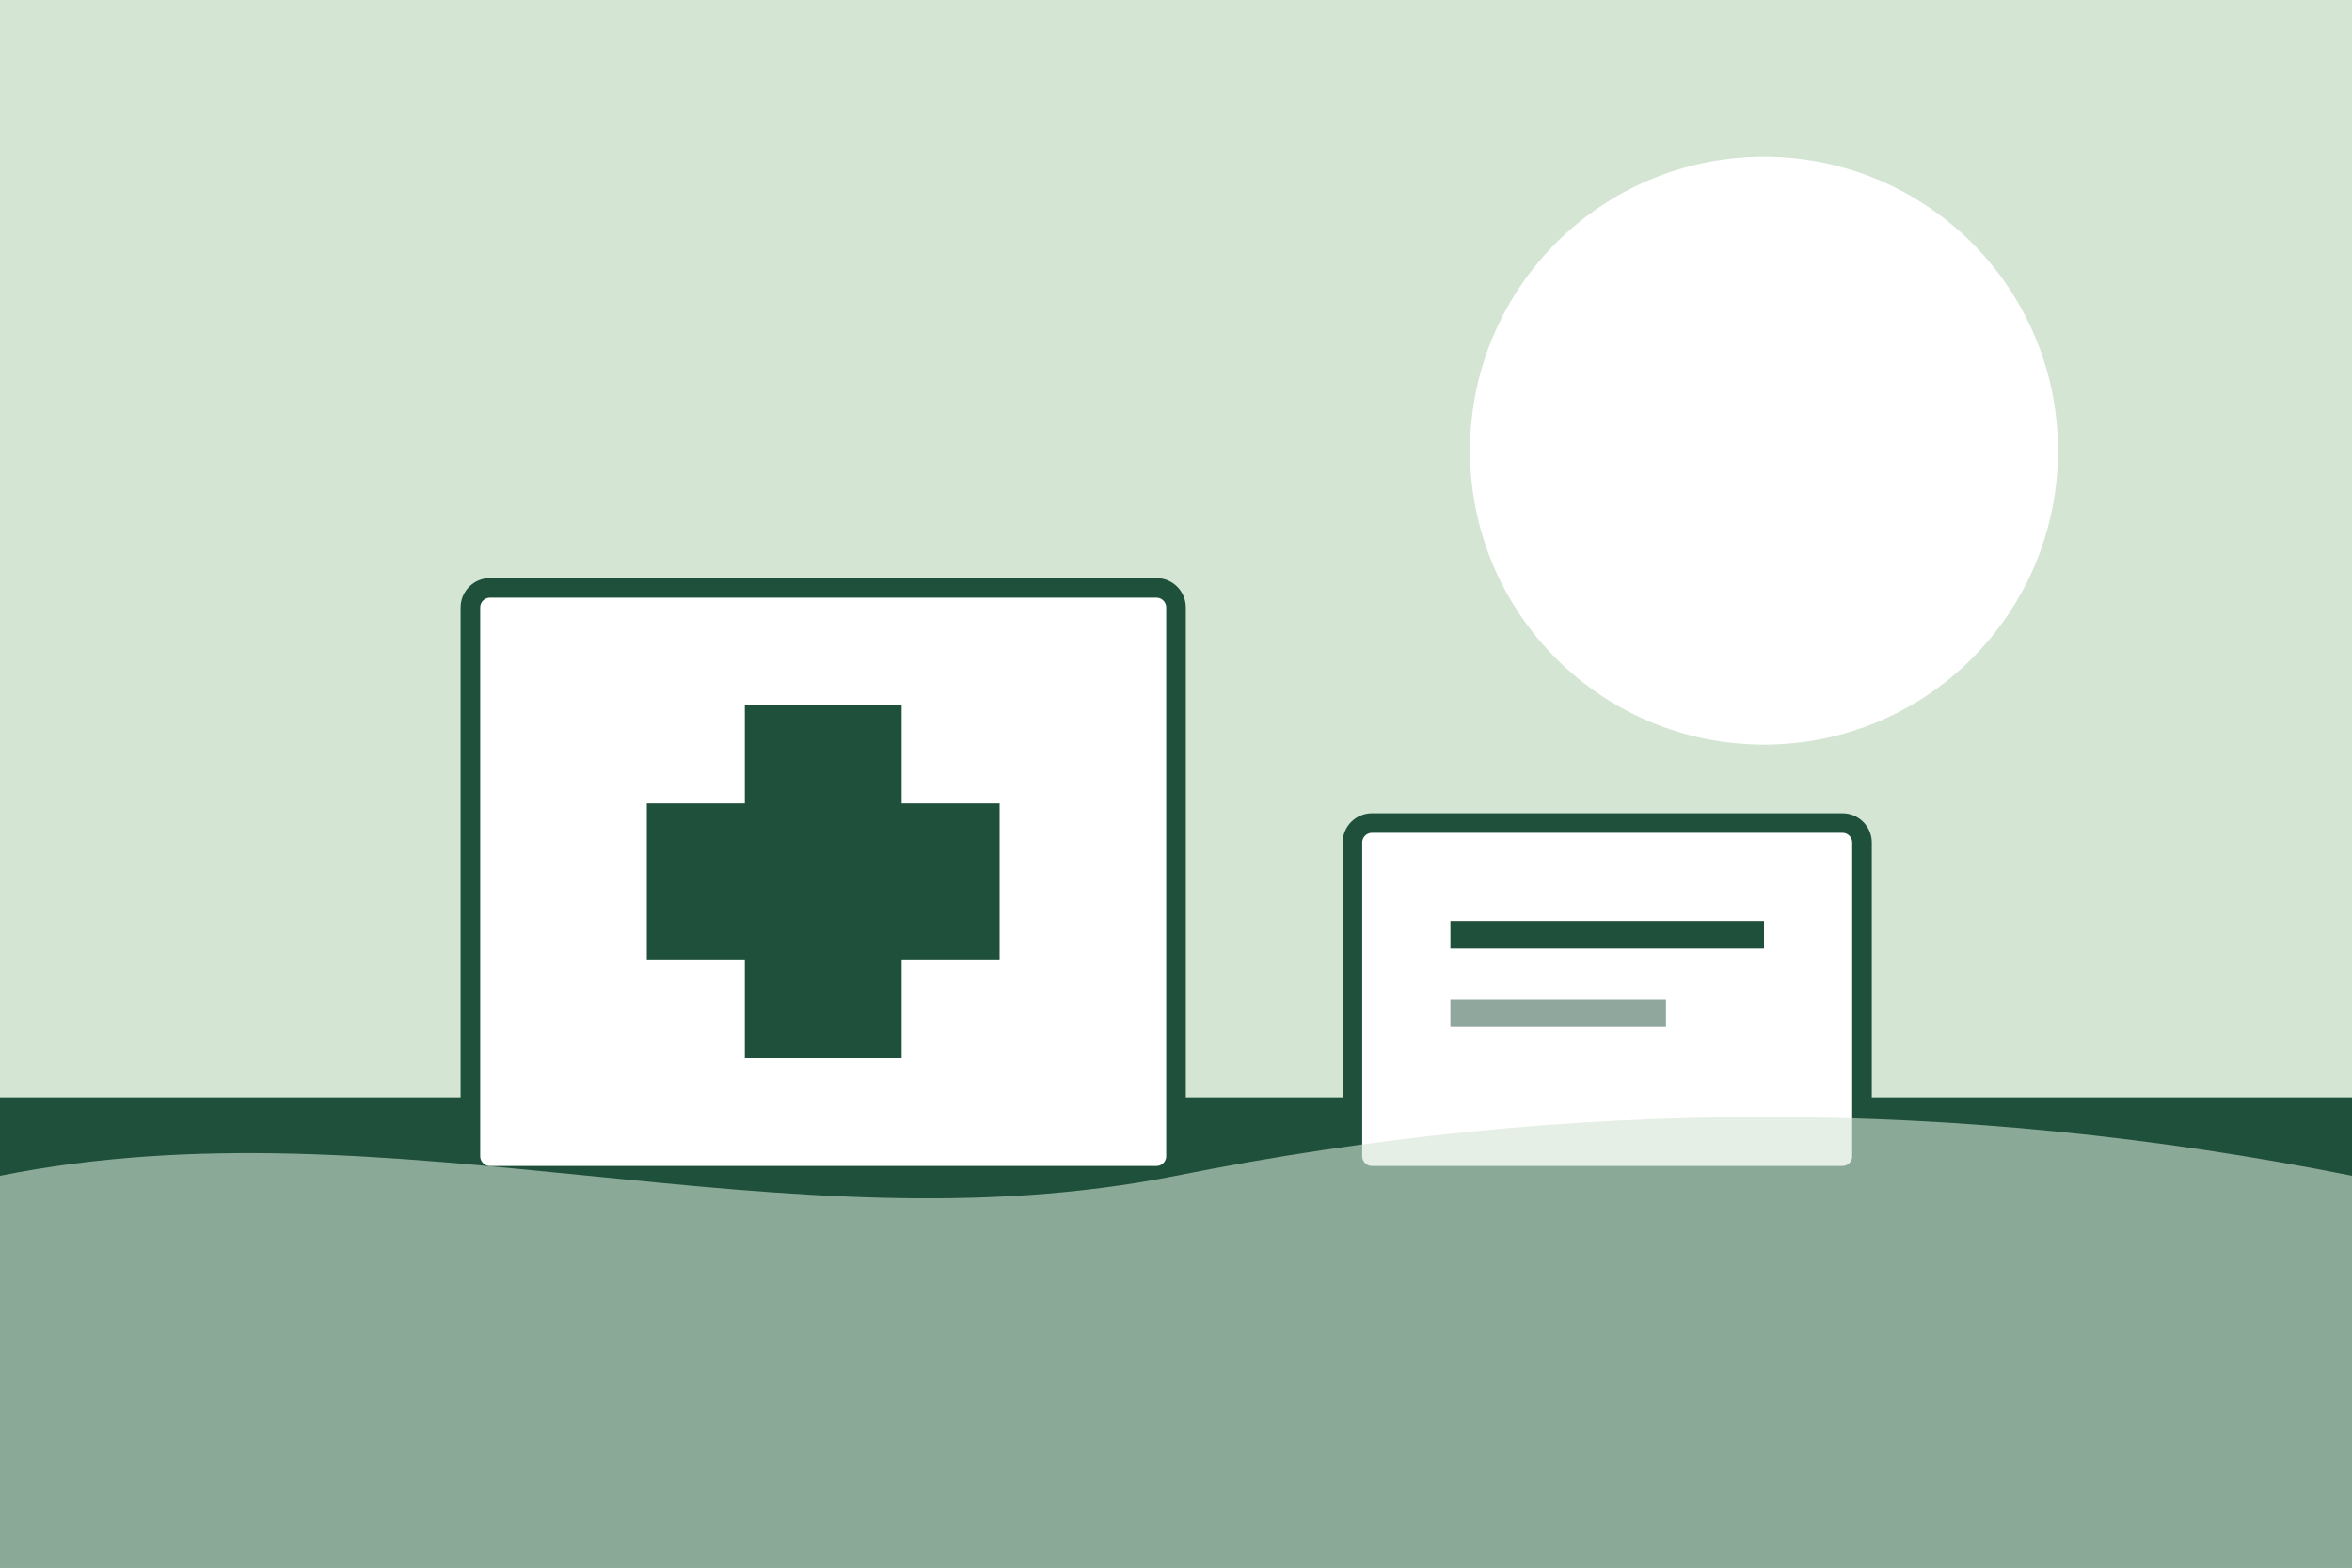
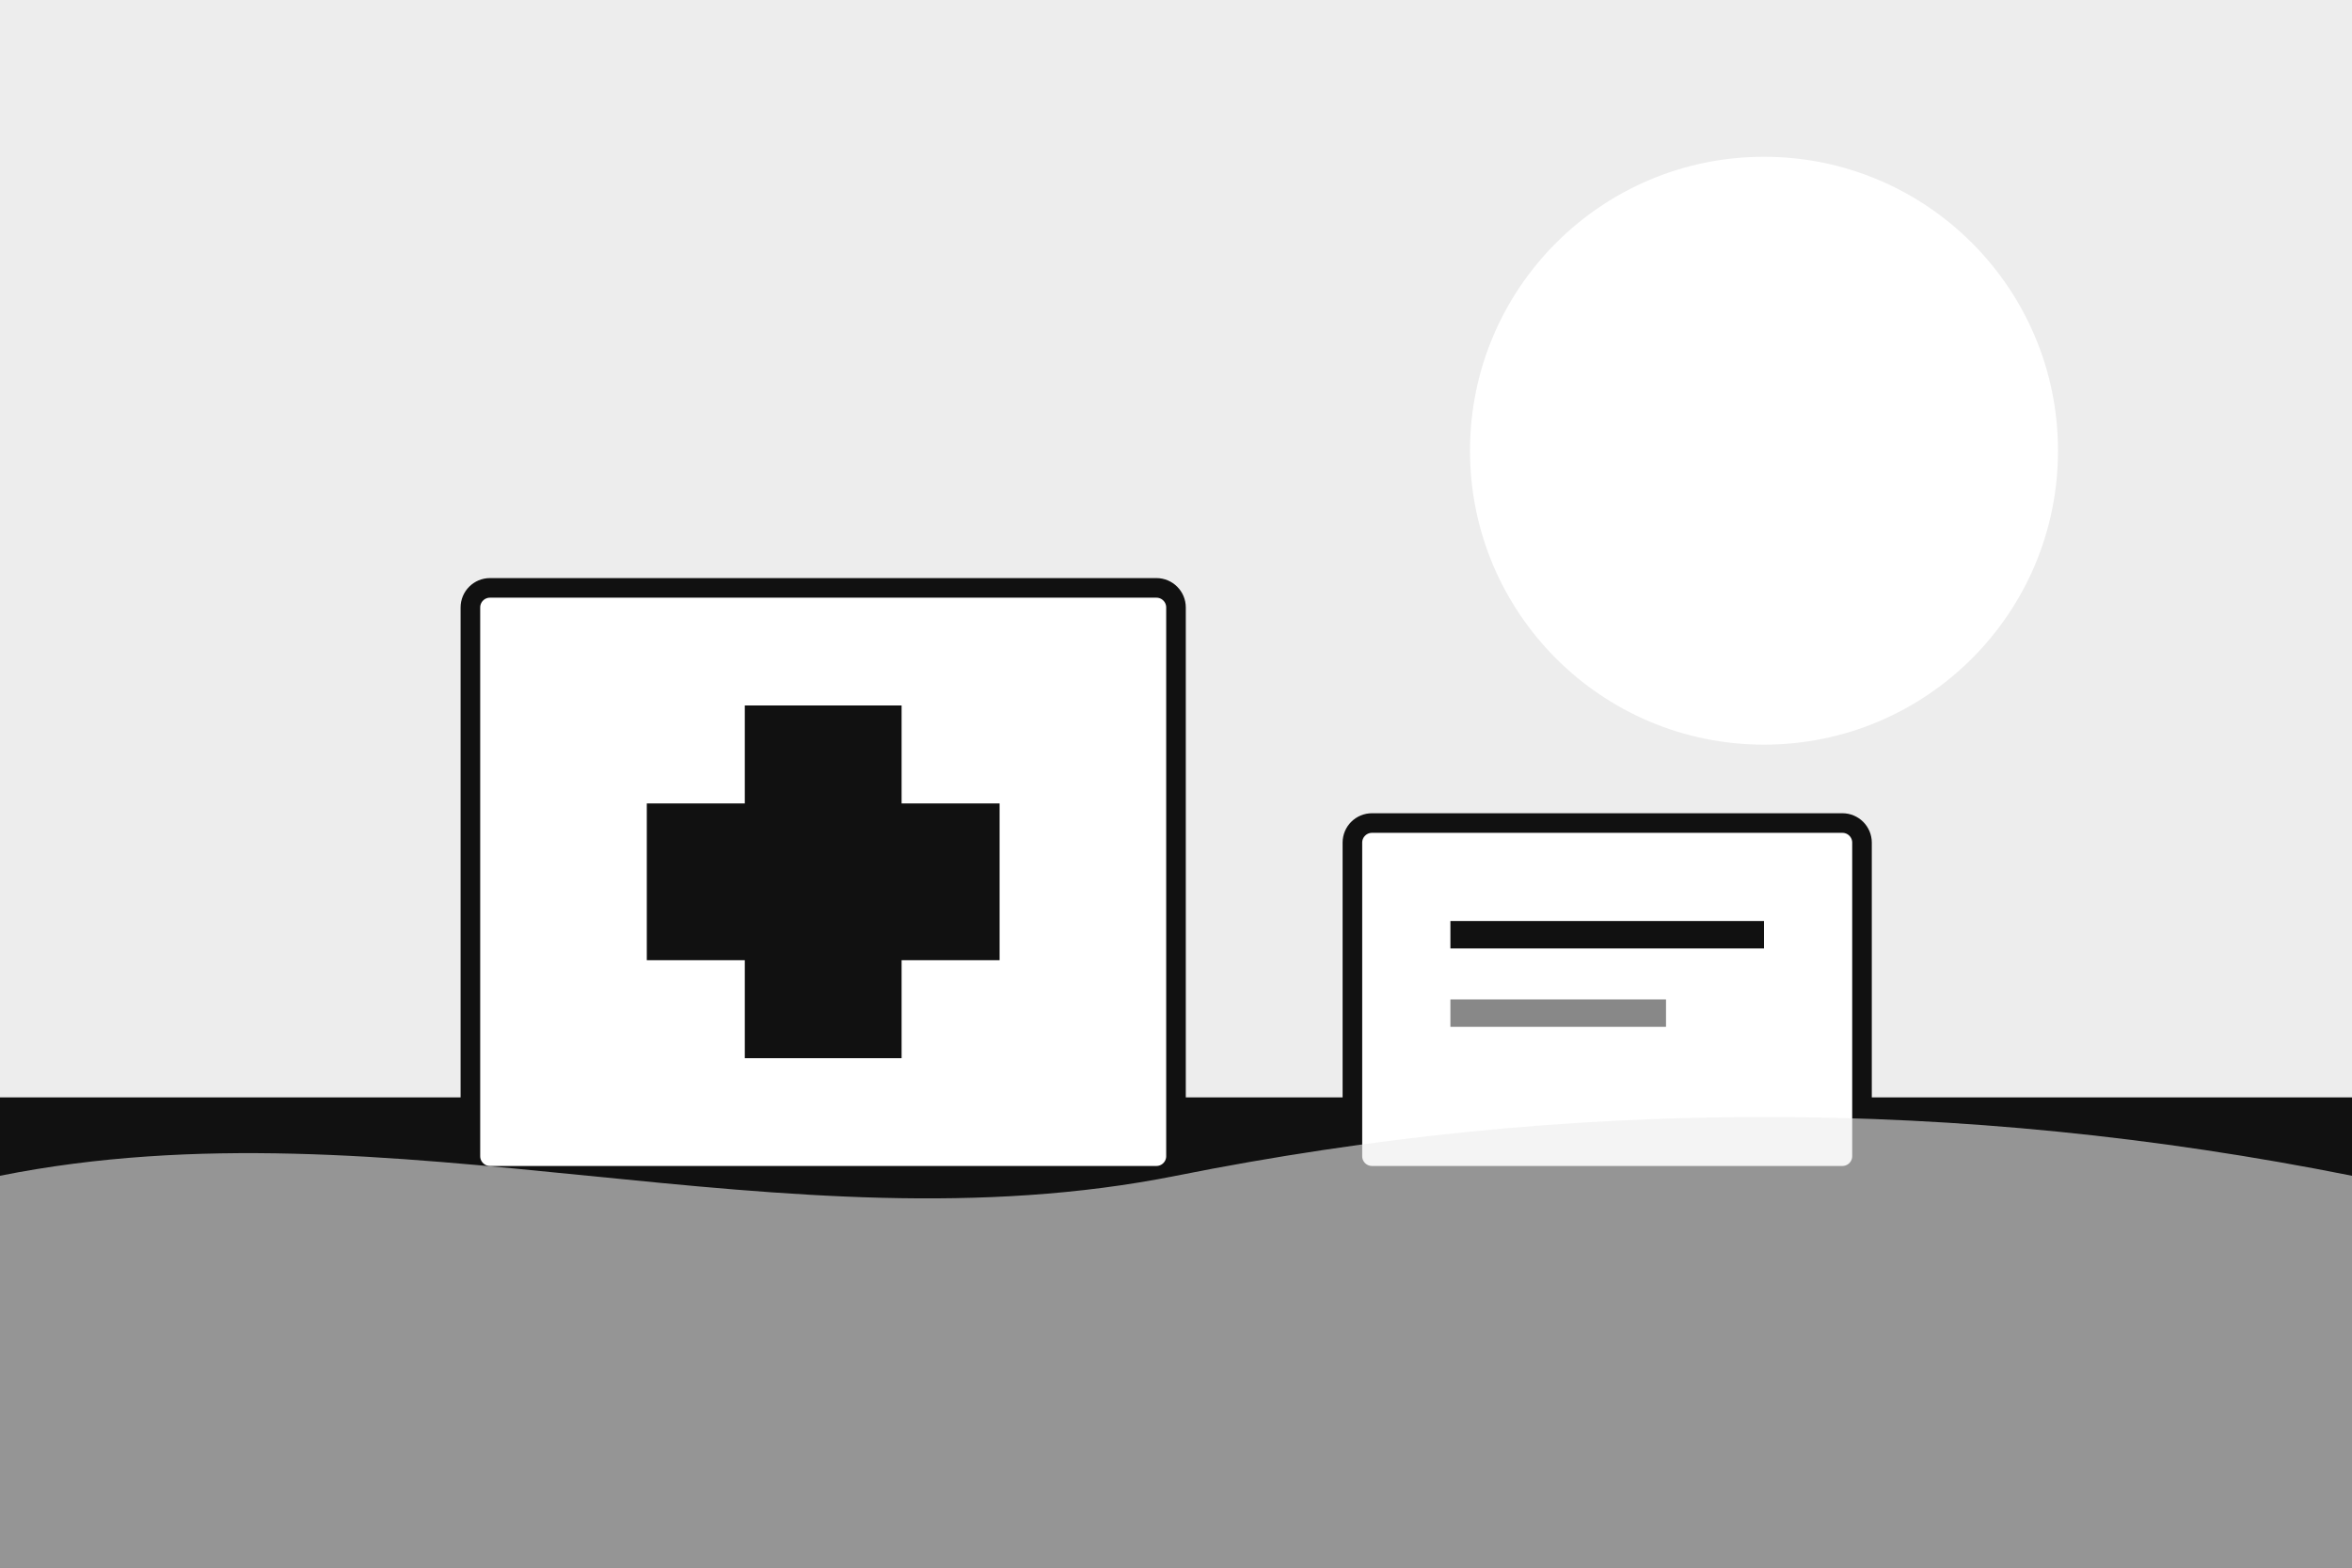
<svg xmlns="http://www.w3.org/2000/svg" viewBox="0 0 1200 800">
-   <rect width="1200" height="800" fill="#d4e5d3" />
+   <rect width="1200" height="800" fill="#EDEDED" />
  <circle cx="900" cy="230" r="150" fill="#fff" />
-   <rect x="0" y="560" width="1200" height="240" fill="#1f503b" />
-   <rect x="240" y="300" width="360" height="300" rx="10" fill="#fff" stroke="#1f503b" stroke-width="10" />
-   <rect x="380" y="360" width="80" height="180" fill="#1f503b" />
-   <rect x="330" y="410" width="180" height="80" fill="#1f503b" />
-   <rect x="690" y="420" width="260" height="180" rx="10" fill="#fff" stroke="#1f503b" stroke-width="10" />
-   <rect x="740" y="470" width="160" height="14" fill="#1f503b" />
-   <rect x="740" y="510" width="110" height="14" fill="#1f503b" opacity=".5" />
-   <path d="M0 600c200-40 400 40 600 0s400-40 600 0v200H0z" fill="#d4e5d3" opacity=".6" />
+   <rect x="0" y="560" width="1200" height="240" fill="#111111" />
+   <rect x="240" y="300" width="360" height="300" rx="10" fill="#fff" stroke="#111111" stroke-width="10" />
+   <rect x="380" y="360" width="80" height="180" fill="#111111" />
+   <rect x="330" y="410" width="180" height="80" fill="#111111" />
+   <rect x="690" y="420" width="260" height="180" rx="10" fill="#fff" stroke="#111111" stroke-width="10" />
+   <rect x="740" y="470" width="160" height="14" fill="#111111" />
+   <rect x="740" y="510" width="110" height="14" fill="#111111" opacity=".5" />
+   <path d="M0 600c200-40 400 40 600 0s400-40 600 0v200H0z" fill="#EDEDED" opacity=".6" />
</svg>
